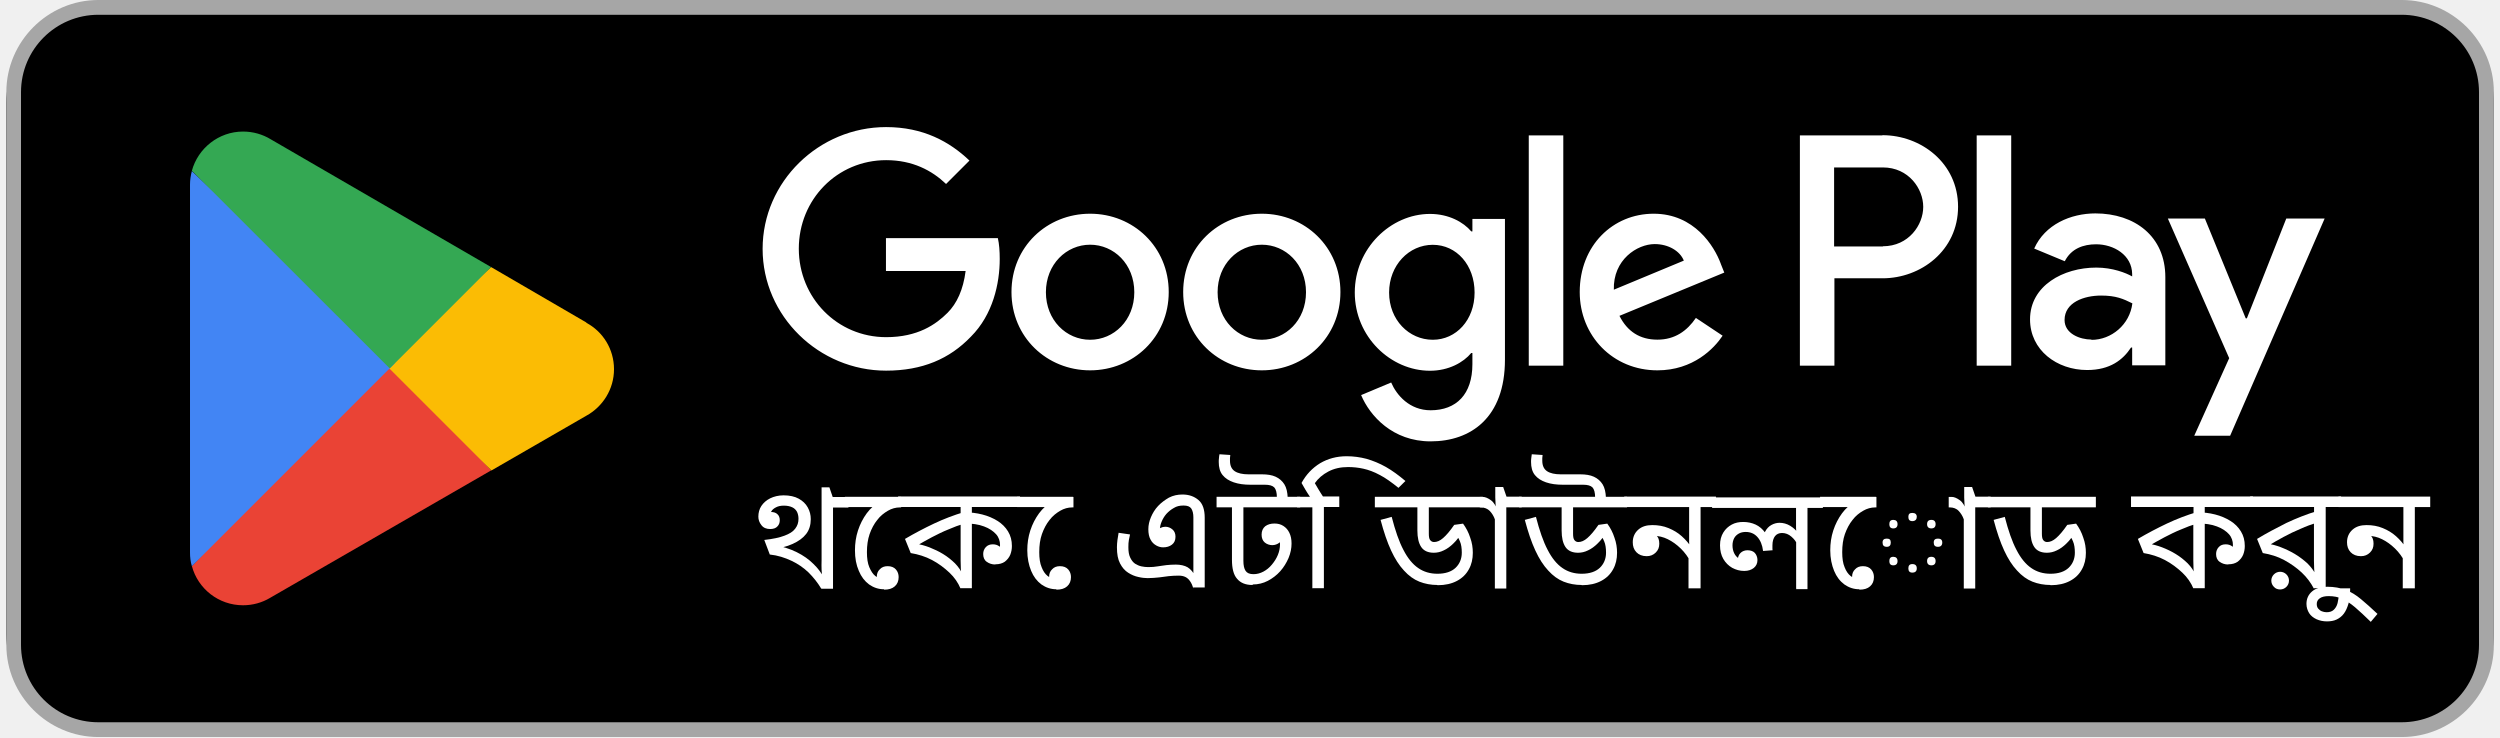
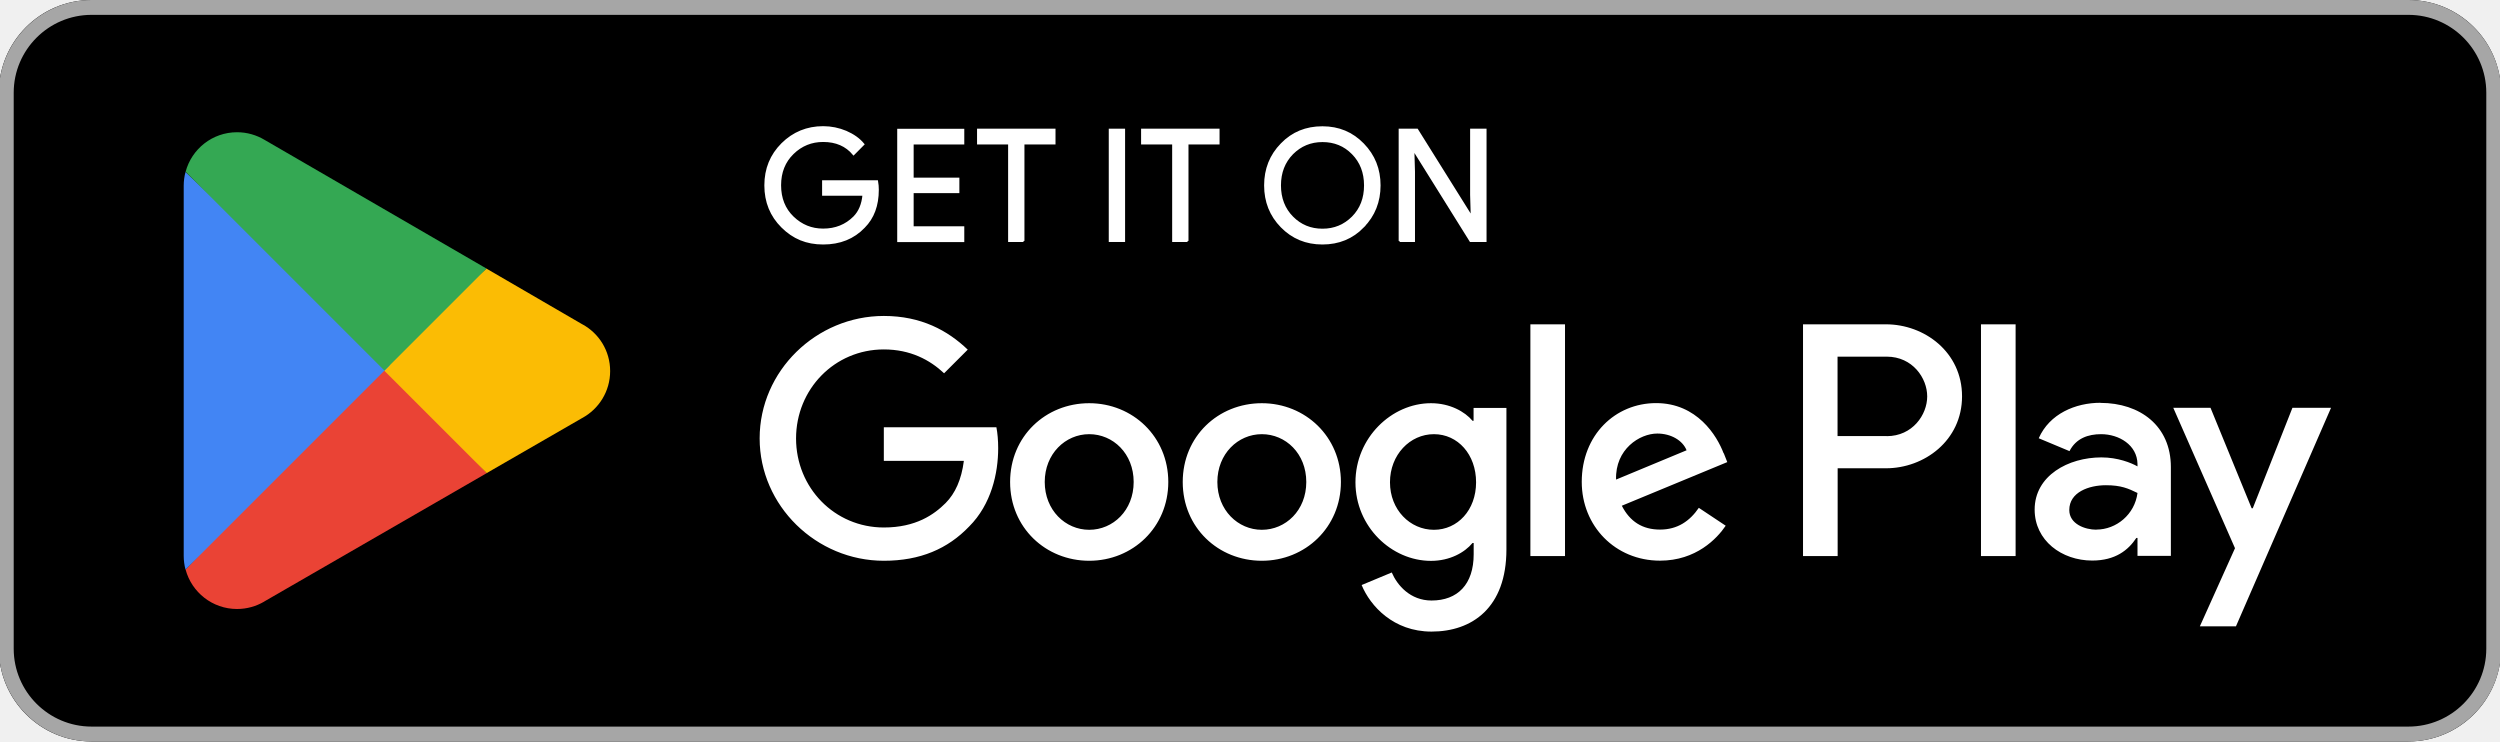
- <svg xmlns="http://www.w3.org/2000/svg" id="artwork" version="1.1" viewBox="0 0 240.39 70.87">
+ <svg xmlns="http://www.w3.org/2000/svg" id="artwork" version="1.1" viewBox="0 0 238.96 70.87">
  <defs>
    <style>
      .st0 {
        fill: #4285f4;
      }

      .st1 {
        fill: #a6a6a6;
      }

      .st2 {
+         stroke: #fff;
+         stroke-miterlimit: 10;
+         stroke-width: .2px;
+       }
+ 
+       .st2, .st3 {
+         fill: #fff;
+       }
+ 
+       .st4 {
        fill: #34a853;
      }

-       .st3 {
+       .st5 {
        fill: #fbbc04;
      }

-       .st4 {
-         fill: #fff;
-       }
- 
-       .st5 {
+       .st6 {
        fill: #ea4335;
      }
    </style>
  </defs>
-   <rect x=".61" y="0" width="239.18" height="70.87" rx="9.93" ry="9.93" />
-   <path class="st1" d="M230.93,1.42c4.11,0,7.44,3.33,7.44,7.44v53.15c0,4.11-3.33,7.44-7.44,7.44H9.46c-4.11,0-7.44-3.33-7.44-7.44V8.86c0-4.11,3.33-7.44,7.44-7.44h221.47M230.93,0H9.46C4.6,0,.61,3.99.61,8.86v53.15c0,4.87,3.99,8.86,8.86,8.86h221.47c4.87,0,8.86-3.99,8.86-8.86V8.86C239.8,3.99,235.81,0,230.94,0h-.01Z" />
-   <path class="st4" d="M121.33,20.55c-4.16,0-7.56,3.18-7.56,7.53s3.41,7.53,7.56,7.53,7.56-3.19,7.56-7.53-3.41-7.53-7.56-7.53ZM121.33,32.67c-2.29,0-4.25-1.88-4.25-4.57s1.97-4.57,4.25-4.57,4.25,1.86,4.25,4.57-1.97,4.57-4.25,4.57ZM104.82,20.55c-4.16,0-7.56,3.18-7.56,7.53s3.41,7.53,7.56,7.53,7.56-3.19,7.56-7.53-3.41-7.53-7.56-7.53ZM104.82,32.67c-2.29,0-4.25-1.88-4.25-4.57s1.97-4.57,4.25-4.57,4.25,1.86,4.25,4.57-1.97,4.57-4.25,4.57ZM85.19,22.87v3.19h7.66c-.23,1.8-.84,3.12-1.74,4.02-1.12,1.12-2.86,2.34-5.9,2.34-4.71,0-8.4-3.79-8.4-8.51s3.68-8.51,8.4-8.51c2.54,0,4.4.99,5.76,2.29l2.25-2.25c-1.91-1.82-4.45-3.22-8.02-3.22-6.45,0-11.87,5.24-11.87,11.71s5.42,11.71,11.87,11.71c3.49,0,6.11-1.13,8.16-3.27,2.11-2.11,2.77-5.09,2.77-7.47,0-.75-.05-1.44-.18-2h-10.76v-.02h-.01,0ZM165.46,25.35c-.62-1.68-2.54-4.8-6.45-4.8s-7.11,3.04-7.11,7.53c0,4.22,3.19,7.53,7.47,7.53,3.45,0,5.46-2.11,6.27-3.33l-2.57-1.71c-.85,1.25-2.02,2.09-3.7,2.09s-2.89-.78-3.65-2.29l10.08-4.16-.34-.85h-.02.02,0ZM155.18,27.87c-.09-2.9,2.25-4.4,3.93-4.4,1.31,0,2.43.66,2.8,1.59l-6.74,2.8h.01ZM147,35.16h3.32V13.02h-3.32v22.14ZM141.58,22.25h-.11c-.75-.89-2.16-1.68-3.97-1.68-3.77,0-7.23,3.31-7.23,7.56s3.45,7.52,7.23,7.52c1.8,0,3.22-.8,3.97-1.71h.11v1.08c0,2.89-1.54,4.43-4.02,4.43-2.02,0-3.27-1.45-3.79-2.67l-2.89,1.21c.84,2,3.03,4.45,6.68,4.45,3.88,0,7.15-2.29,7.15-7.85v-13.54h-3.13v1.22h0v-.02ZM137.77,32.67c-2.29,0-4.2-1.91-4.2-4.54s1.91-4.59,4.2-4.59,4.02,1.95,4.02,4.59-1.77,4.54-4.02,4.54ZM180.99,13.02h-7.92v22.14h3.32v-8.4h4.63c3.67,0,7.26-2.66,7.26-6.88s-3.59-6.88-7.26-6.88h-.02v.02ZM181.05,23.7h-4.69v-7.6h4.69c2.48,0,3.88,2.05,3.88,3.79s-1.4,3.79-3.88,3.79h0v.02ZM201.5,20.52c-2.4,0-4.87,1.07-5.9,3.38l2.94,1.22c.62-1.22,1.79-1.63,3.01-1.63,1.7,0,3.45,1.03,3.47,2.86v.23c-.6-.34-1.88-.85-3.45-.85-3.18,0-6.37,1.74-6.37,4.98,0,2.96,2.58,4.87,5.49,4.87,2.22,0,3.45-.99,4.22-2.16h.11v1.71h3.19v-8.48c0-3.93-2.94-6.13-6.74-6.13h.03,0,0ZM201.1,32.65c-1.08,0-2.58-.55-2.58-1.88,0-1.7,1.88-2.35,3.51-2.35,1.45,0,2.14.32,3.01.75-.25,2.05-2.02,3.51-3.93,3.51h0v-.02h0ZM219.84,21.01l-3.79,9.6h-.11l-3.93-9.6h-3.56l5.9,13.43-3.36,7.46h3.45l9.09-20.89h-3.69ZM190.07,35.16h3.32V13.02h-3.32v22.14Z" />
+   <rect x="-.11" width="239.17" height="70.87" rx="8.86" ry="8.86" />
+   <path class="st1" d="M230.21,1.42c4.1,0,7.44,3.34,7.44,7.44v53.15c0,4.1-3.34,7.44-7.44,7.44H8.75c-4.1,0-7.44-3.34-7.44-7.44V8.86C1.31,4.76,4.65,1.42,8.75,1.42h221.46M230.21,0H8.75C3.88,0-.11,3.99-.11,8.86v53.15c0,4.87,3.99,8.86,8.86,8.86h221.46c4.87,0,8.86-3.99,8.86-8.86V8.86c0-4.87-3.99-8.86-8.86-8.86h0Z" />
  <g>
-     <path class="st5" d="M37.32,34.41l-18.87,20.02h0c.58,2.18,2.57,3.77,4.92,3.77.93,0,1.82-.25,2.58-.7l.05-.03,21.23-12.24-9.93-10.82h.02v.02h0v-.02Z" />
-     <path class="st3" d="M56.4,31.01h-.02l-9.16-5.33-10.33,9.2,10.36,10.36,9.12-5.26c1.59-.87,2.67-2.55,2.67-4.48s-1.07-3.62-2.66-4.46h0v-.02h.02Z" />
-     <path class="st0" d="M18.45,16.44c-.11.43-.18.85-.18,1.31v35.38c0,.46.05.89.18,1.31l19.5-19.5-19.5-18.49h0Z" />
-     <path class="st2" d="M37.46,35.44l9.76-9.76-21.21-12.3c-.76-.46-1.67-.73-2.64-.73-2.35,0-4.34,1.62-4.92,3.77h0l19.01,18.99h0v.02h0Z" />
+     <path class="st2" d="M83.9,18.15c0,1.48-.44,2.67-1.32,3.55-1,1.05-2.3,1.57-3.9,1.57s-2.84-.53-3.91-1.59c-1.07-1.06-1.61-2.38-1.61-3.96s.54-2.89,1.61-3.96c1.07-1.06,2.38-1.6,3.91-1.6.76,0,1.49.15,2.18.44.69.3,1.25.69,1.66,1.19l-.93.94c-.7-.84-1.67-1.26-2.91-1.26-1.12,0-2.09.39-2.9,1.18s-1.22,1.81-1.22,3.06.41,2.28,1.22,3.06c.82.79,1.78,1.18,2.9,1.18,1.19,0,2.18-.4,2.97-1.19.51-.52.81-1.23.89-2.15h-3.86v-1.28h5.15c.05.28.07.54.07.8Z" />
+     <path class="st2" d="M92.07,13.71h-4.84v3.37h4.37v1.28h-4.37v3.37h4.84v1.31h-6.21v-10.63h6.21v1.31h0Z" />
+     <path class="st2" d="M97.83,23.03h-1.37v-9.32h-2.97v-1.31h7.3v1.31h-2.97s0,9.32,0,9.32Z" />
+     <path class="st2" d="M106.08,23.03v-10.63h1.36v10.63h-1.36Z" />
+     <path class="st2" d="M113.51,23.03h-1.37v-9.32h-2.97v-1.31h7.3v1.31h-2.97s0,9.32,0,9.32Z" />
+     <path class="st2" d="M130.3,21.66c-1.05,1.08-2.34,1.61-3.9,1.61s-2.85-.54-3.9-1.61c-1.05-1.07-1.57-2.39-1.57-3.94s.52-2.87,1.57-3.94c1.04-1.08,2.34-1.61,3.9-1.61s2.84.54,3.89,1.62c1.05,1.08,1.57,2.39,1.57,3.93s-.52,2.87-1.57,3.94ZM123.52,20.77c.79.8,1.75,1.19,2.89,1.19s2.1-.4,2.89-1.19c.79-.8,1.18-1.81,1.18-3.05s-.4-2.26-1.18-3.05c-.78-.8-1.75-1.19-2.89-1.19s-2.1.4-2.89,1.19c-.78.8-1.18,1.81-1.18,3.05s.4,2.26,1.18,3.05Z" />
+     <path class="st2" d="M133.79,23.03v-10.63h1.66l5.17,8.27h.06l-.06-2.05v-6.22h1.37v10.63h-1.43l-5.41-8.67h-.06l.06,2.05v6.62h-1.37,0Z" />
  </g>
+   <path class="st3" d="M120.61,38.54c-4.17,0-7.56,3.17-7.56,7.53s3.4,7.53,7.56,7.53,7.56-3.2,7.56-7.53-3.4-7.53-7.56-7.53ZM120.61,50.64c-2.28,0-4.25-1.88-4.25-4.57s1.97-4.57,4.25-4.57,4.25,1.85,4.25,4.57-1.97,4.57-4.25,4.57ZM104.11,38.54c-4.17,0-7.56,3.17-7.56,7.53s3.4,7.53,7.56,7.53,7.56-3.2,7.56-7.53-3.4-7.53-7.56-7.53ZM104.11,50.64c-2.28,0-4.25-1.88-4.25-4.57s1.97-4.57,4.25-4.57,4.25,1.85,4.25,4.57-1.97,4.57-4.25,4.57ZM84.48,40.85v3.2h7.65c-.23,1.8-.83,3.11-1.74,4.03-1.11,1.11-2.85,2.34-5.91,2.34-4.71,0-8.39-3.8-8.39-8.51s3.68-8.51,8.39-8.51c2.54,0,4.4,1,5.76,2.28l2.26-2.26c-1.91-1.83-4.45-3.22-8.02-3.22-6.45,0-11.87,5.25-11.87,11.7s5.42,11.7,11.87,11.7c3.48,0,6.11-1.14,8.16-3.28,2.11-2.11,2.77-5.08,2.77-7.48,0-.74-.06-1.43-.17-2h-10.76,0ZM164.75,43.33c-.63-1.68-2.54-4.8-6.45-4.8s-7.11,3.05-7.11,7.53c0,4.22,3.2,7.53,7.48,7.53,3.45,0,5.45-2.11,6.28-3.34l-2.57-1.71c-.86,1.26-2.03,2.08-3.71,2.08s-2.88-.77-3.65-2.28l10.08-4.17-.34-.86h0ZM154.47,45.84c-.09-2.91,2.26-4.4,3.94-4.4,1.31,0,2.43.66,2.8,1.6l-6.74,2.8ZM146.28,53.15h3.31v-22.15h-3.31v22.15ZM140.86,40.22h-.11c-.74-.88-2.17-1.68-3.97-1.68-3.77,0-7.22,3.31-7.22,7.56s3.45,7.51,7.22,7.51c1.8,0,3.22-.8,3.97-1.71h.11v1.08c0,2.88-1.54,4.42-4.03,4.42-2.03,0-3.28-1.46-3.8-2.68l-2.88,1.2c.83,2,3.03,4.45,6.68,4.45,3.88,0,7.16-2.28,7.16-7.85v-13.53h-3.14v1.23ZM137.06,50.64c-2.28,0-4.2-1.91-4.2-4.54s1.91-4.6,4.2-4.6,4.03,1.94,4.03,4.6-1.77,4.54-4.03,4.54ZM180.26,31h-7.92v22.15h3.31v-8.39h4.62c3.66,0,7.27-2.65,7.27-6.88s-3.6-6.88-7.27-6.88ZM180.34,41.68h-4.7v-7.59h4.7c2.47,0,3.87,2.05,3.87,3.8s-1.4,3.8-3.87,3.8h0ZM200.77,38.5c-2.39,0-4.87,1.05-5.9,3.39l2.94,1.23c.63-1.23,1.79-1.62,3.02-1.62,1.71,0,3.45,1.03,3.48,2.85v.23c-.6-.34-1.88-.86-3.45-.86-3.16,0-6.38,1.74-6.38,4.99,0,2.96,2.59,4.87,5.5,4.87,2.22,0,3.45-1,4.22-2.16h.11v1.71h3.19v-8.49c0-3.93-2.94-6.13-6.73-6.13h0ZM200.38,50.63c-1.08,0-2.59-.54-2.59-1.88,0-1.71,1.88-2.37,3.5-2.37,1.45,0,2.14.31,3.02.74-.26,2.05-2.02,3.5-3.93,3.5ZM219.12,38.98l-3.79,9.6h-.11l-3.93-9.6h-3.56l5.9,13.42-3.36,7.47h3.45l9.09-20.89h-3.68ZM189.35,53.15h3.31v-22.15h-3.31v22.15Z" />
  <g>
-     <path class="st4" d="M78.96,56.59c-.34-.57-.75-1.08-1.21-1.54-.48-.46-1.03-.84-1.65-1.13s-1.31-.52-2.08-.6l-.53-1.4c.81-.09,1.47-.23,1.94-.41.48-.18.81-.38,1.03-.67s.32-.58.32-.96c0-.25-.05-.46-.14-.66-.11-.2-.25-.34-.46-.44s-.48-.16-.8-.16c-.3,0-.55.05-.76.16s-.37.23-.46.41c-.11.16-.16.35-.16.57,0,.16.03.29.11.38s.14.2.25.29l-1.01-.43c0-.25.07-.44.25-.57.16-.14.34-.2.53-.2.26,0,.48.07.62.21.16.14.23.34.23.58s-.07.44-.23.6c-.14.16-.38.25-.69.25-.37,0-.66-.12-.85-.38-.2-.25-.29-.53-.29-.81,0-.37.09-.73.29-1.03s.48-.55.84-.73c.37-.18.8-.29,1.3-.29.58,0,1.07.11,1.45.32s.67.48.87.84.29.73.29,1.13c0,.55-.14,1.03-.44,1.42s-.73.7-1.3.96-1.25.43-2.09.53l.14-.46c.93.16,1.71.41,2.35.73s1.16.69,1.59,1.12c.43.41.76.85.99,1.3l-.11.14c-.05-.3-.07-.58-.09-.87s0-.58,0-.92v-7.01h.75l.32.93h1.51v1.01h-1.48v7.81h-1.1l-.03-.02h0Z" />
-     <path class="st4" d="M81.24,48.78v-1.01h5.37v1.01l-2.02-.05c-.18.02-.35.03-.55.03h-2.8v.02ZM84.99,56.66c-.52,0-.99-.16-1.42-.46-.43-.32-.76-.75-.99-1.31-.25-.57-.37-1.22-.37-1.97,0-.66.09-1.3.29-1.91s.48-1.16.84-1.65.8-.87,1.3-1.15,1.07-.43,1.67-.43h.34v1.01h-.11c-.41,0-.8.11-1.16.32s-.73.49-1.03.89c-.3.37-.55.84-.73,1.35-.18.53-.26,1.1-.26,1.74,0,.6.07,1.08.23,1.45s.34.66.57.84.46.26.7.26.44-.02.6-.07.34-.14.55-.25l-.75,1.1c-.2,0-.35-.03-.49-.12s-.25-.2-.34-.34-.12-.32-.12-.52c0-.26.09-.52.29-.7.18-.2.43-.3.75-.3.35,0,.62.11.8.32s.26.46.26.73c0,.37-.12.67-.37.89s-.58.32-1.03.32l.02-.02h-.02l-.02-.02Z" />
-     <path class="st4" d="M92.36,56.59c-.23-.55-.58-1.07-1.07-1.53s-1.03-.87-1.67-1.21-1.33-.55-2.05-.67l-.55-1.36c.9-.53,1.85-1.03,2.8-1.48s1.91-.81,2.87-1.1l-.32.49v-.98h-6.01v-1.01h11.72v1.01h-4.63v7.81h-1.1l-.02.02h.03ZM92.44,55.35c-.02-.21-.03-.44-.05-.66,0-.21-.02-.48-.02-.78v-4.04l.3.49c-.46.14-.96.32-1.48.55-.53.21-1.07.48-1.59.75-.53.29-1.03.55-1.48.85v-.23c.38.07.8.18,1.25.35.44.18.89.38,1.31.64.43.26.81.57,1.15.9.34.35.6.73.76,1.15h-.12l-.02.02h.01-.02ZM95.72,54.28c-.34,0-.6-.09-.84-.26s-.34-.43-.34-.75c0-.26.09-.49.26-.67.18-.18.38-.26.67-.26.25,0,.46.07.64.21s.25.37.25.66c0,.21-.09.41-.25.58s-.41.26-.75.26v-.84c.29,0,.48-.09.6-.25s.2-.34.2-.55c0-.38-.12-.75-.38-1.04s-.66-.57-1.16-.75c-.52-.2-1.15-.29-1.91-.29v-1.07c.6,0,1.19.07,1.74.21s1.04.35,1.47.62.76.6,1.01,1.01.37.87.37,1.4c0,.3-.05.57-.16.85-.11.26-.29.48-.52.66-.23.16-.53.25-.89.25h-.02v.02h0Z" />
-     <path class="st4" d="M97.8,48.78v-1.01h5.37v1.01l-2.02-.05c-.18.02-.35.03-.55.03h-2.8v.02ZM101.56,56.66c-.52,0-.99-.16-1.42-.46-.43-.32-.76-.75-.99-1.31s-.37-1.22-.37-1.97c0-.66.09-1.3.29-1.91s.48-1.16.84-1.65.8-.87,1.3-1.15,1.07-.43,1.67-.43h.34v1.01h-.11c-.41,0-.8.11-1.16.32s-.73.49-1.03.89c-.3.37-.55.84-.73,1.35s-.26,1.1-.26,1.74c0,.6.07,1.08.23,1.45.14.37.34.66.57.84s.46.26.7.26.44-.02.6-.07.34-.14.55-.25l-.75,1.1c-.2,0-.35-.03-.49-.12s-.25-.2-.34-.34c-.07-.14-.12-.32-.12-.52,0-.26.09-.52.29-.7.18-.2.43-.3.75-.3.35,0,.62.11.8.32s.26.46.26.73c0,.37-.12.67-.37.89s-.58.32-1.03.32l.02-.02h-.02l-.02-.02Z" />
-     <path class="st4" d="M114.74,56.59c-.07-.29-.18-.52-.3-.69-.12-.18-.26-.32-.44-.41s-.38-.14-.66-.14c-.34,0-.66.02-.96.05-.3.03-.6.07-.92.12-.32.03-.69.07-1.1.07-.26,0-.57-.03-.9-.11-.34-.07-.67-.21-.98-.41-.32-.2-.57-.49-.78-.89s-.3-.9-.3-1.56c0-.23.02-.46.05-.7s.07-.48.11-.69l1.1.16c-.03.14-.07.32-.11.52s-.05.44-.05.7c0,.43.05.75.18,1.01.12.25.26.44.46.58.2.12.38.21.62.26.23.05.44.07.66.07.32,0,.62-.02.89-.07.26-.03.55-.09.84-.12s.58-.05.92-.05c.44,0,.84.09,1.13.26s.58.52.8.98h-.25v-5.79c0-.35-.07-.64-.2-.84-.14-.2-.37-.29-.75-.29s-.66.07-.92.23c-.29.16-.52.35-.73.58-.2.23-.35.49-.46.76-.11.26-.16.52-.16.76,0,.14.05.29.14.44.09.16.3.23.62.23l-.18.85c-.34,0-.58-.09-.75-.26s-.23-.37-.23-.62c0-.21.03-.37.12-.52.07-.14.2-.23.34-.3s.3-.11.46-.11c.26,0,.49.09.69.26s.29.41.29.7c0,.34-.11.58-.34.76s-.52.26-.84.26c-.23,0-.44-.05-.67-.18s-.41-.3-.55-.57c-.14-.25-.21-.58-.21-.99s.09-.78.25-1.16.38-.75.69-1.08c.3-.32.66-.58,1.04-.8.41-.21.84-.3,1.3-.3.62,0,1.13.18,1.54.53s.6.92.6,1.7v6.71h-1.1l-.02.03v.03l.02.04Z" />
-     <path class="st4" d="M120.43,56.25c-.66,0-1.15-.2-1.48-.6-.34-.38-.49-1.01-.49-1.82v-5.05h-1.48v-1.01h8.04v1.01h-5.46v5.15c0,.43.07.75.21.96s.38.32.76.32c.34,0,.66-.09.96-.25s.57-.38.81-.67.43-.58.57-.92.21-.67.21-1.03c0-.3-.07-.53-.2-.69s-.37-.23-.7-.23l.11-.85c.34,0,.58.09.75.26s.23.38.23.66c0,.32-.09.57-.26.7s-.41.23-.67.23-.53-.09-.73-.26-.3-.43-.3-.75c0-.35.12-.62.35-.81.25-.18.53-.26.89-.26.32,0,.6.07.85.23s.44.37.58.66.21.62.21,1.03c0,.46-.09.92-.29,1.4-.2.46-.46.89-.8,1.27-.34.38-.75.69-1.19.92s-.93.35-1.45.35l-.02.05h0ZM122.78,47.83c0-.46-.09-.78-.25-.96-.18-.18-.48-.26-.9-.26h-1.38c-.62,0-1.15-.07-1.62-.23-.46-.16-.81-.38-1.07-.7s-.37-.75-.37-1.25c0-.12,0-.25.02-.37,0-.12.03-.25.05-.38l1.04.07c-.02.11-.03.21-.03.3v.25c0,.48.16.81.46,1.01.3.2.75.3,1.31.3h1.31c.52,0,.96.07,1.31.23s.64.41.84.73.3.76.32,1.3h-1.04.01v-.04Z" />
-     <path class="st4" d="M126.19,56.59v-7.81h-1.47v-1.01h1.24c-.14-.21-.29-.43-.43-.67-.14-.23-.26-.46-.38-.66.44-.81,1.04-1.44,1.79-1.9.75-.44,1.59-.67,2.55-.67.66,0,1.3.09,1.91.25.62.18,1.24.43,1.86.78s1.24.81,1.88,1.35l-.67.66c-.66-.53-1.25-.96-1.8-1.24-.55-.3-1.08-.49-1.57-.6s-.99-.16-1.47-.16c-.73,0-1.35.14-1.9.43s-.98.66-1.3,1.12c.09.16.2.35.34.58s.29.48.44.7h1.57v1.01h-1.48v7.81h-1.1v.03h0Z" />
-     <path class="st4" d="M138.22,56.25c-.62,0-1.21-.11-1.74-.32s-1.03-.57-1.48-1.07c-.46-.49-.87-1.13-1.24-1.93s-.7-1.77-1.01-2.94l1.07-.29c.34,1.31.7,2.37,1.13,3.18.41.8.89,1.38,1.42,1.74.53.37,1.15.55,1.85.55.76,0,1.35-.2,1.74-.57s.6-.87.6-1.45c0-.43-.05-.8-.18-1.1s-.26-.55-.46-.75l.69-.2c-.25.46-.53.85-.85,1.15-.3.3-.62.53-.93.67-.32.16-.64.23-.96.23-.55,0-.96-.18-1.21-.55s-.37-.9-.37-1.59v-2.23h-4.09v-1.01h10.38v1.01h-5.19v2.54c0,.26.03.48.12.6s.21.2.38.2c.29,0,.57-.12.87-.38s.66-.67,1.07-1.27l.85-.12c.3.41.53.85.69,1.35.18.49.25.98.25,1.45,0,.6-.12,1.13-.38,1.59-.26.48-.64.85-1.15,1.12s-1.12.41-1.85.41h-.02v-.02Z" />
-     <path class="st4" d="M146.32,47.77v1.01h-1.48v7.81h-1.1v-6.65c-.11-.32-.29-.6-.49-.81s-.52-.34-.85-.34h-.11v-1.01h.29c.23,0,.49.11.78.32s.49.55.6.98h-.12c0-.12-.02-.32-.03-.57s-.03-.46-.03-.67v-1.01h.76l.32.93h1.51-.05Z" />
-     <path class="st4" d="M152.09,56.25c-.62,0-1.21-.11-1.74-.32s-1.03-.57-1.48-1.07c-.46-.49-.87-1.13-1.24-1.93s-.7-1.77-1.01-2.94l1.07-.29c.34,1.31.7,2.37,1.13,3.18.41.8.89,1.38,1.42,1.74.53.37,1.15.55,1.85.55.76,0,1.35-.2,1.74-.57s.6-.87.6-1.45c0-.43-.05-.8-.18-1.1s-.26-.55-.46-.75l.69-.2c-.25.46-.53.85-.85,1.15-.3.3-.62.53-.93.67-.32.16-.64.23-.96.23-.55,0-.96-.18-1.21-.55s-.37-.9-.37-1.59v-2.23h-4.09v-1.01h10.38v1.01h-5.19v2.54c0,.26.03.48.12.6s.21.2.38.2c.29,0,.57-.12.87-.38s.66-.67,1.07-1.27l.85-.12c.3.41.53.85.69,1.35.18.49.25.98.25,1.45,0,.6-.12,1.13-.38,1.59-.26.48-.64.85-1.15,1.12s-1.12.41-1.85.41h-.02v-.02ZM153.38,47.83c0-.46-.09-.78-.25-.96-.18-.18-.48-.26-.9-.26h-1.95c-.62,0-1.15-.07-1.62-.23-.46-.16-.81-.38-1.07-.7s-.37-.75-.37-1.25c0-.12,0-.25.02-.37s.03-.25.05-.38l1.04.07c-.02.11-.03.21-.03.3v.25c0,.48.16.81.46,1.01.3.2.75.3,1.31.3h1.88c.52,0,.96.07,1.31.23.35.16.64.41.84.73s.3.76.32,1.3h-1.04v-.04Z" />
-     <path class="st4" d="M162.36,56.59v-3.3h.23v.8c-.26-.52-.58-.96-.98-1.35s-.8-.67-1.24-.89-.89-.32-1.31-.32c-.32,0-.55.07-.67.21s-.18.35-.18.62h-.89c0-.18.03-.35.11-.53.07-.18.18-.32.32-.43s.35-.18.62-.18c.38,0,.69.09.89.26s.29.44.29.8-.11.62-.34.85-.52.35-.87.35c-.43,0-.76-.14-.99-.38-.25-.26-.35-.58-.35-.96,0-.49.18-.9.53-1.21s.8-.44,1.35-.44,1.08.09,1.56.29.89.44,1.27.78.69.7.96,1.12l-.2.05c-.03-.21-.05-.43-.05-.64v-3.33h-6.24v-1.01h8.82v1.01h-1.48v7.81h-1.15v.02Z" />
-     <path class="st4" d="M172.71,56.59v-4.6h.11v.37c-.12-.29-.3-.53-.57-.76-.26-.23-.57-.35-.9-.35-.29,0-.52.11-.67.3s-.25.49-.25.89v.26c0,.09,0,.16.02.21l-.92.07c-.07-.58-.26-1.03-.55-1.35s-.66-.48-1.12-.48c-.25,0-.48.05-.67.16s-.34.25-.44.44-.16.43-.16.69.05.52.16.75.25.38.46.52c.2.12.44.18.7.18v.8c-.23,0-.43-.07-.58-.23-.16-.16-.23-.35-.23-.6,0-.29.09-.52.26-.69s.41-.26.67-.26c.3,0,.55.09.7.25s.26.41.26.69c0,.32-.12.57-.35.76-.23.18-.53.29-.92.29-.43,0-.8-.11-1.16-.3-.35-.2-.64-.49-.85-.85s-.32-.81-.32-1.31.11-.9.32-1.24.48-.58.81-.76.7-.25,1.1-.25c.44,0,.84.09,1.19.25s.67.43.92.78.43.8.49,1.36l-.76-.18c0-.53.07-.96.25-1.25.16-.32.37-.53.62-.67s.52-.21.78-.21c.35,0,.7.09,1.03.29s.6.46.85.81h-.26c0-.2-.02-.38-.03-.6v-1.93h-8.07v-1.01h10.65v1.01h-1.48v7.81h-1.1l.02-.02v-.04Z" />
-     <path class="st4" d="M175.01,48.78v-1.01h5.37v1.01l-2.02-.05c-.18.02-.35.03-.55.03h-2.8v.02h0ZM178.77,56.66c-.52,0-.99-.16-1.42-.46-.43-.32-.76-.75-.99-1.31s-.37-1.22-.37-1.97c0-.66.09-1.3.29-1.91s.48-1.16.84-1.65c.35-.48.8-.87,1.3-1.15s1.07-.43,1.67-.43h.34v1.01h-.11c-.41,0-.8.11-1.16.32-.37.21-.73.49-1.03.89-.3.37-.55.84-.73,1.35s-.26,1.1-.26,1.74c0,.6.07,1.08.23,1.45.14.37.34.66.57.84s.46.26.7.26.44-.02.6-.07.34-.14.55-.25l-.75,1.1c-.2,0-.35-.03-.49-.12s-.25-.2-.34-.34c-.07-.14-.12-.32-.12-.52,0-.26.09-.52.29-.7.18-.2.43-.3.75-.3.35,0,.62.11.8.32s.26.46.26.73c0,.37-.12.67-.37.89s-.58.32-1.03.32l.02-.02h-.02l-.02-.02ZM181.43,52.58c-.29,0-.41-.14-.41-.41s.14-.38.41-.38.38.12.38.38-.12.41-.38.41ZM182.05,50.81c-.26,0-.38-.14-.38-.41s.12-.41.38-.41.41.14.41.41-.14.41-.41.41ZM182.05,54.36c-.26,0-.38-.14-.38-.41s.12-.41.38-.41.41.14.41.41-.14.41-.41.41ZM183.88,50.11c-.26,0-.38-.14-.38-.41s.12-.38.38-.38c.29,0,.43.14.43.38s-.14.41-.43.41ZM183.88,55.06c-.26,0-.38-.14-.38-.41s.12-.41.38-.41c.29,0,.43.14.43.41s-.14.41-.43.41ZM185.71,50.81c-.26,0-.41-.14-.41-.41s.14-.41.41-.41.41.14.41.41-.14.41-.41.41ZM185.71,54.36c-.26,0-.41-.14-.41-.41s.14-.41.41-.41.41.14.41.41-.14.41-.41.41ZM186.35,52.58c-.29,0-.41-.14-.41-.41s.14-.38.41-.38.41.12.41.38-.14.41-.41.41ZM191.41,47.77v1.01h-1.48v7.81h-1.1v-6.65c-.11-.32-.29-.6-.49-.81-.21-.23-.52-.34-.85-.34h-.11v-1.01h.29c.23,0,.49.11.78.32s.48.55.6.98h-.12c0-.12-.02-.32-.03-.57s-.03-.46-.03-.67v-1.01h.76l.32.93h1.51-.05Z" />
-     <path class="st4" d="M197.17,56.25c-.62,0-1.21-.11-1.74-.32s-1.03-.57-1.48-1.07c-.46-.49-.87-1.13-1.24-1.93s-.7-1.77-1.01-2.94l1.07-.29c.34,1.31.7,2.37,1.13,3.18.41.8.89,1.38,1.42,1.74.53.37,1.15.55,1.85.55.76,0,1.35-.2,1.74-.57s.6-.87.6-1.45c0-.43-.05-.8-.18-1.1s-.26-.55-.46-.75l.69-.2c-.25.46-.53.85-.85,1.15-.3.3-.62.53-.93.67-.32.16-.64.23-.96.23-.55,0-.96-.18-1.21-.55s-.37-.9-.37-1.59v-2.23h-4.09v-1.01h10.38v1.01h-5.19v2.54c0,.26.03.48.12.6s.21.2.38.2c.29,0,.57-.12.87-.38s.66-.67,1.07-1.27l.85-.12c.3.41.53.85.69,1.35.18.49.25.98.25,1.45,0,.6-.12,1.13-.38,1.59-.26.48-.64.85-1.15,1.12s-1.12.41-1.85.41h-.02v-.02Z" />
-     <path class="st4" d="M210.91,56.59c-.23-.55-.58-1.07-1.07-1.53s-1.03-.87-1.67-1.21-1.33-.55-2.05-.67l-.55-1.36c.9-.53,1.85-1.03,2.8-1.48s1.91-.81,2.87-1.1l-.32.49v-.98h-6.01v-1.01h11.72v1.01h-4.63v7.81h-1.1l-.02.02h.03ZM210.97,55.35c-.02-.21-.03-.44-.05-.66,0-.21-.02-.48-.02-.78v-4.04l.3.49c-.46.14-.96.32-1.48.55-.53.21-1.07.48-1.59.75-.53.29-1.03.55-1.48.85v-.23c.38.07.81.18,1.25.35s.89.38,1.31.64c.43.26.81.57,1.15.9.34.35.6.73.76,1.15h-.12l-.02.02h0-.02ZM214.27,54.28c-.34,0-.6-.09-.84-.26s-.34-.43-.34-.75c0-.26.09-.49.26-.67s.38-.26.67-.26c.25,0,.46.07.64.21s.25.37.25.66c0,.21-.09.41-.25.58s-.41.26-.75.26v-.84c.29,0,.48-.09.6-.25s.2-.34.2-.55c0-.38-.12-.75-.38-1.04s-.66-.57-1.16-.75c-.52-.2-1.15-.29-1.91-.29v-1.07c.6,0,1.19.07,1.74.21s1.04.35,1.47.62.76.6,1.01,1.01.37.87.37,1.4c0,.3-.05.57-.16.85-.11.26-.29.48-.52.66-.23.16-.53.25-.89.25h-.02v.02h.01Z" />
-     <path class="st4" d="M222.49,56.59c-.29-.55-.67-1.07-1.16-1.53s-1.07-.87-1.7-1.21-1.33-.55-2.05-.67l-.55-1.36c.9-.55,1.85-1.04,2.81-1.53.98-.46,1.97-.85,2.99-1.16l-.32.6v-.98h-6.14v-1.01h8.74v1.01h-1.48v7.81h-1.1l-.02.02h-.02ZM222.57,55.35c-.02-.21-.03-.44-.05-.66,0-.21-.02-.48-.02-.78v-4.04l.3.38c-.52.16-1.04.35-1.59.6-.55.23-1.1.49-1.63.78s-1.04.57-1.51.87v-.23c.38.07.81.18,1.25.35s.89.38,1.33.64.84.57,1.21.9c.35.35.64.73.85,1.15h-.12l-.02.02h0v.02ZM219.25,56.68c-.23,0-.44-.07-.6-.25-.16-.16-.25-.37-.25-.6s.09-.44.25-.6.37-.25.6-.25.44.09.6.25.25.37.25.6-.09.44-.25.6-.37.25-.6.25Z" />
-     <path class="st4" d="M227.98,59.81c-.58-.58-1.1-1.04-1.53-1.42-.44-.37-.85-.64-1.24-.81-.38-.18-.81-.26-1.3-.26-.37,0-.66.07-.85.21-.2.14-.29.32-.29.55,0,.18.05.34.14.44s.21.21.35.26.29.09.44.09c.3,0,.53-.07.7-.23s.3-.37.37-.64.11-.57.11-.9v-.53h1.1v.11c0,.52-.05.98-.16,1.36s-.25.7-.44.96-.43.44-.7.57-.58.18-.93.18c-.37,0-.7-.07-1.01-.21-.3-.14-.55-.34-.7-.58s-.26-.55-.26-.89c0-.49.18-.9.55-1.21s.85-.44,1.45-.44c.67,0,1.25.11,1.77.3.52.2.99.49,1.47.89s1.01.87,1.59,1.42l-.64.76v.03h0Z" />
-     <path class="st4" d="M231.04,56.59v-3.3h.23v.8c-.26-.52-.58-.96-.98-1.35s-.8-.67-1.24-.89-.89-.32-1.31-.32c-.32,0-.55.07-.67.21s-.18.35-.18.62h-.89c0-.18.03-.35.11-.53.07-.18.18-.32.32-.43s.35-.18.62-.18c.38,0,.69.09.89.26s.29.44.29.8-.11.62-.34.85-.52.35-.87.35c-.43,0-.76-.14-.99-.38-.25-.26-.35-.58-.35-.96,0-.49.18-.9.53-1.21s.8-.44,1.35-.44,1.08.09,1.56.29.89.44,1.27.78.69.7.96,1.12l-.2.05c-.03-.21-.05-.43-.05-.64v-3.33h-6.24v-1.01h8.82v1.01h-1.48v7.81h-1.15v.02Z" />
+     <path class="st6" d="M36.6,34.41l-18.86,20.02s0,0,0,.01c.58,2.17,2.56,3.77,4.92,3.77.94,0,1.83-.26,2.58-.7l.06-.04,21.23-12.25-9.94-10.82Z" />
+     <path class="st5" d="M55.68,31h-.02s-9.17-5.33-9.17-5.33l-10.33,9.19,10.36,10.36,9.12-5.26c1.6-.86,2.68-2.55,2.68-4.49s-1.07-3.61-2.65-4.47h0Z" />
+     <path class="st0" d="M17.73,16.44c-.11.42-.17.86-.17,1.31v35.38c0,.45.06.89.17,1.31l19.51-19.51-19.51-18.49Z" />
+     <path class="st4" d="M36.74,35.43l9.76-9.76-21.21-12.3c-.77-.46-1.67-.73-2.63-.73-2.36,0-4.34,1.6-4.92,3.78h0s19,19,19,19h0Z" />
  </g>
</svg>
